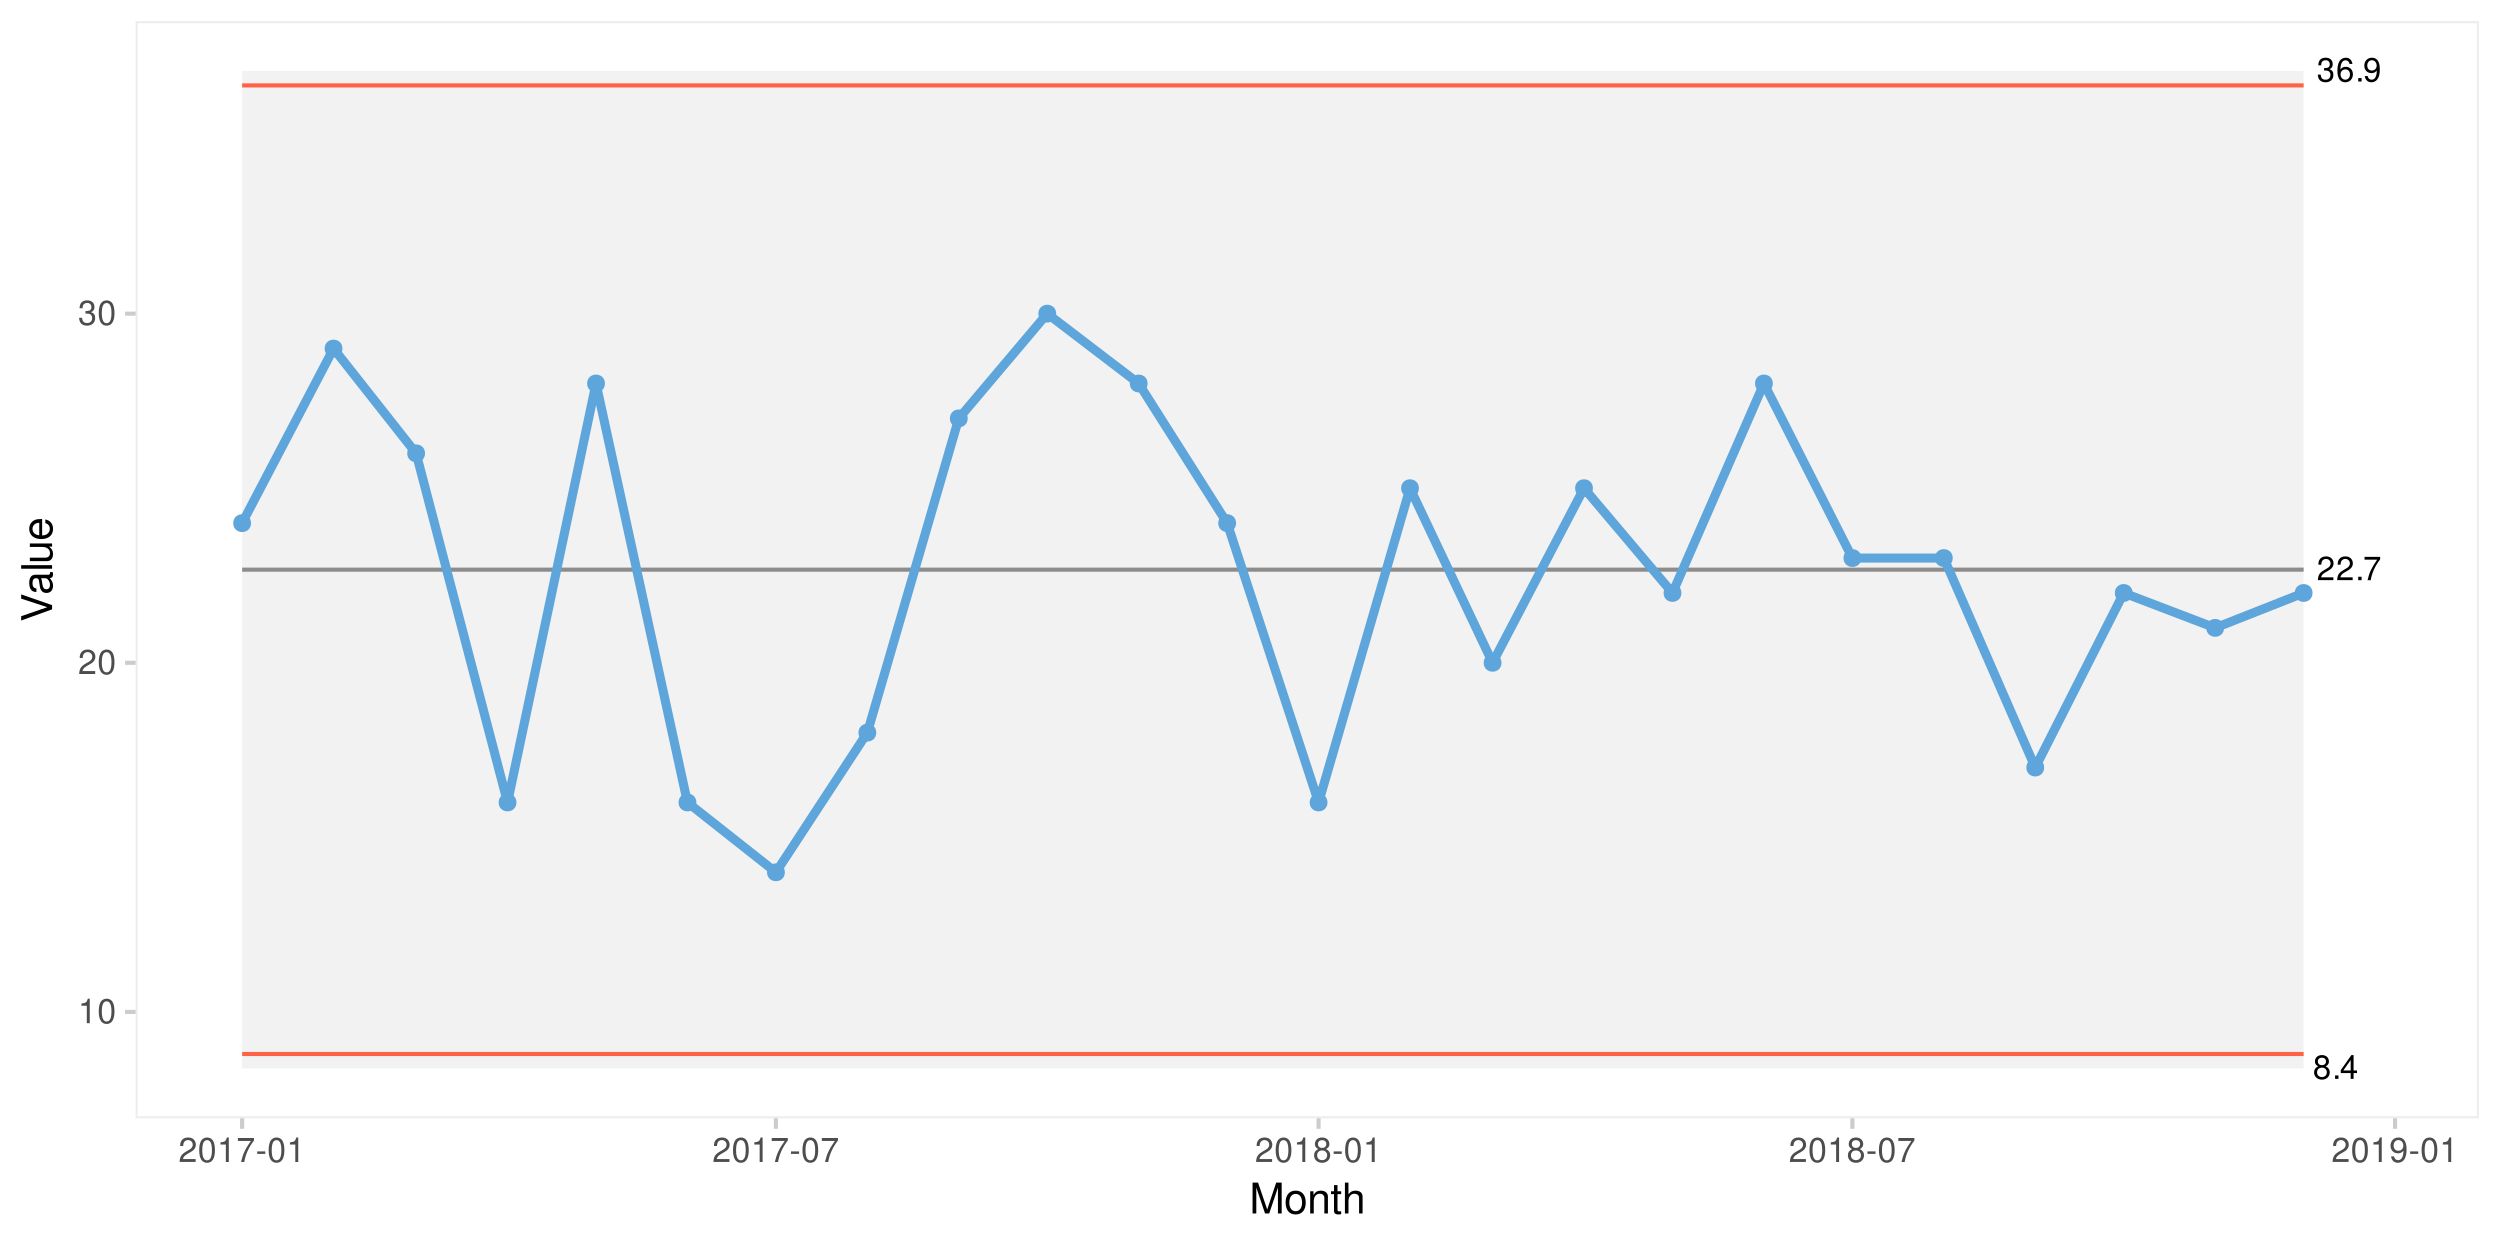
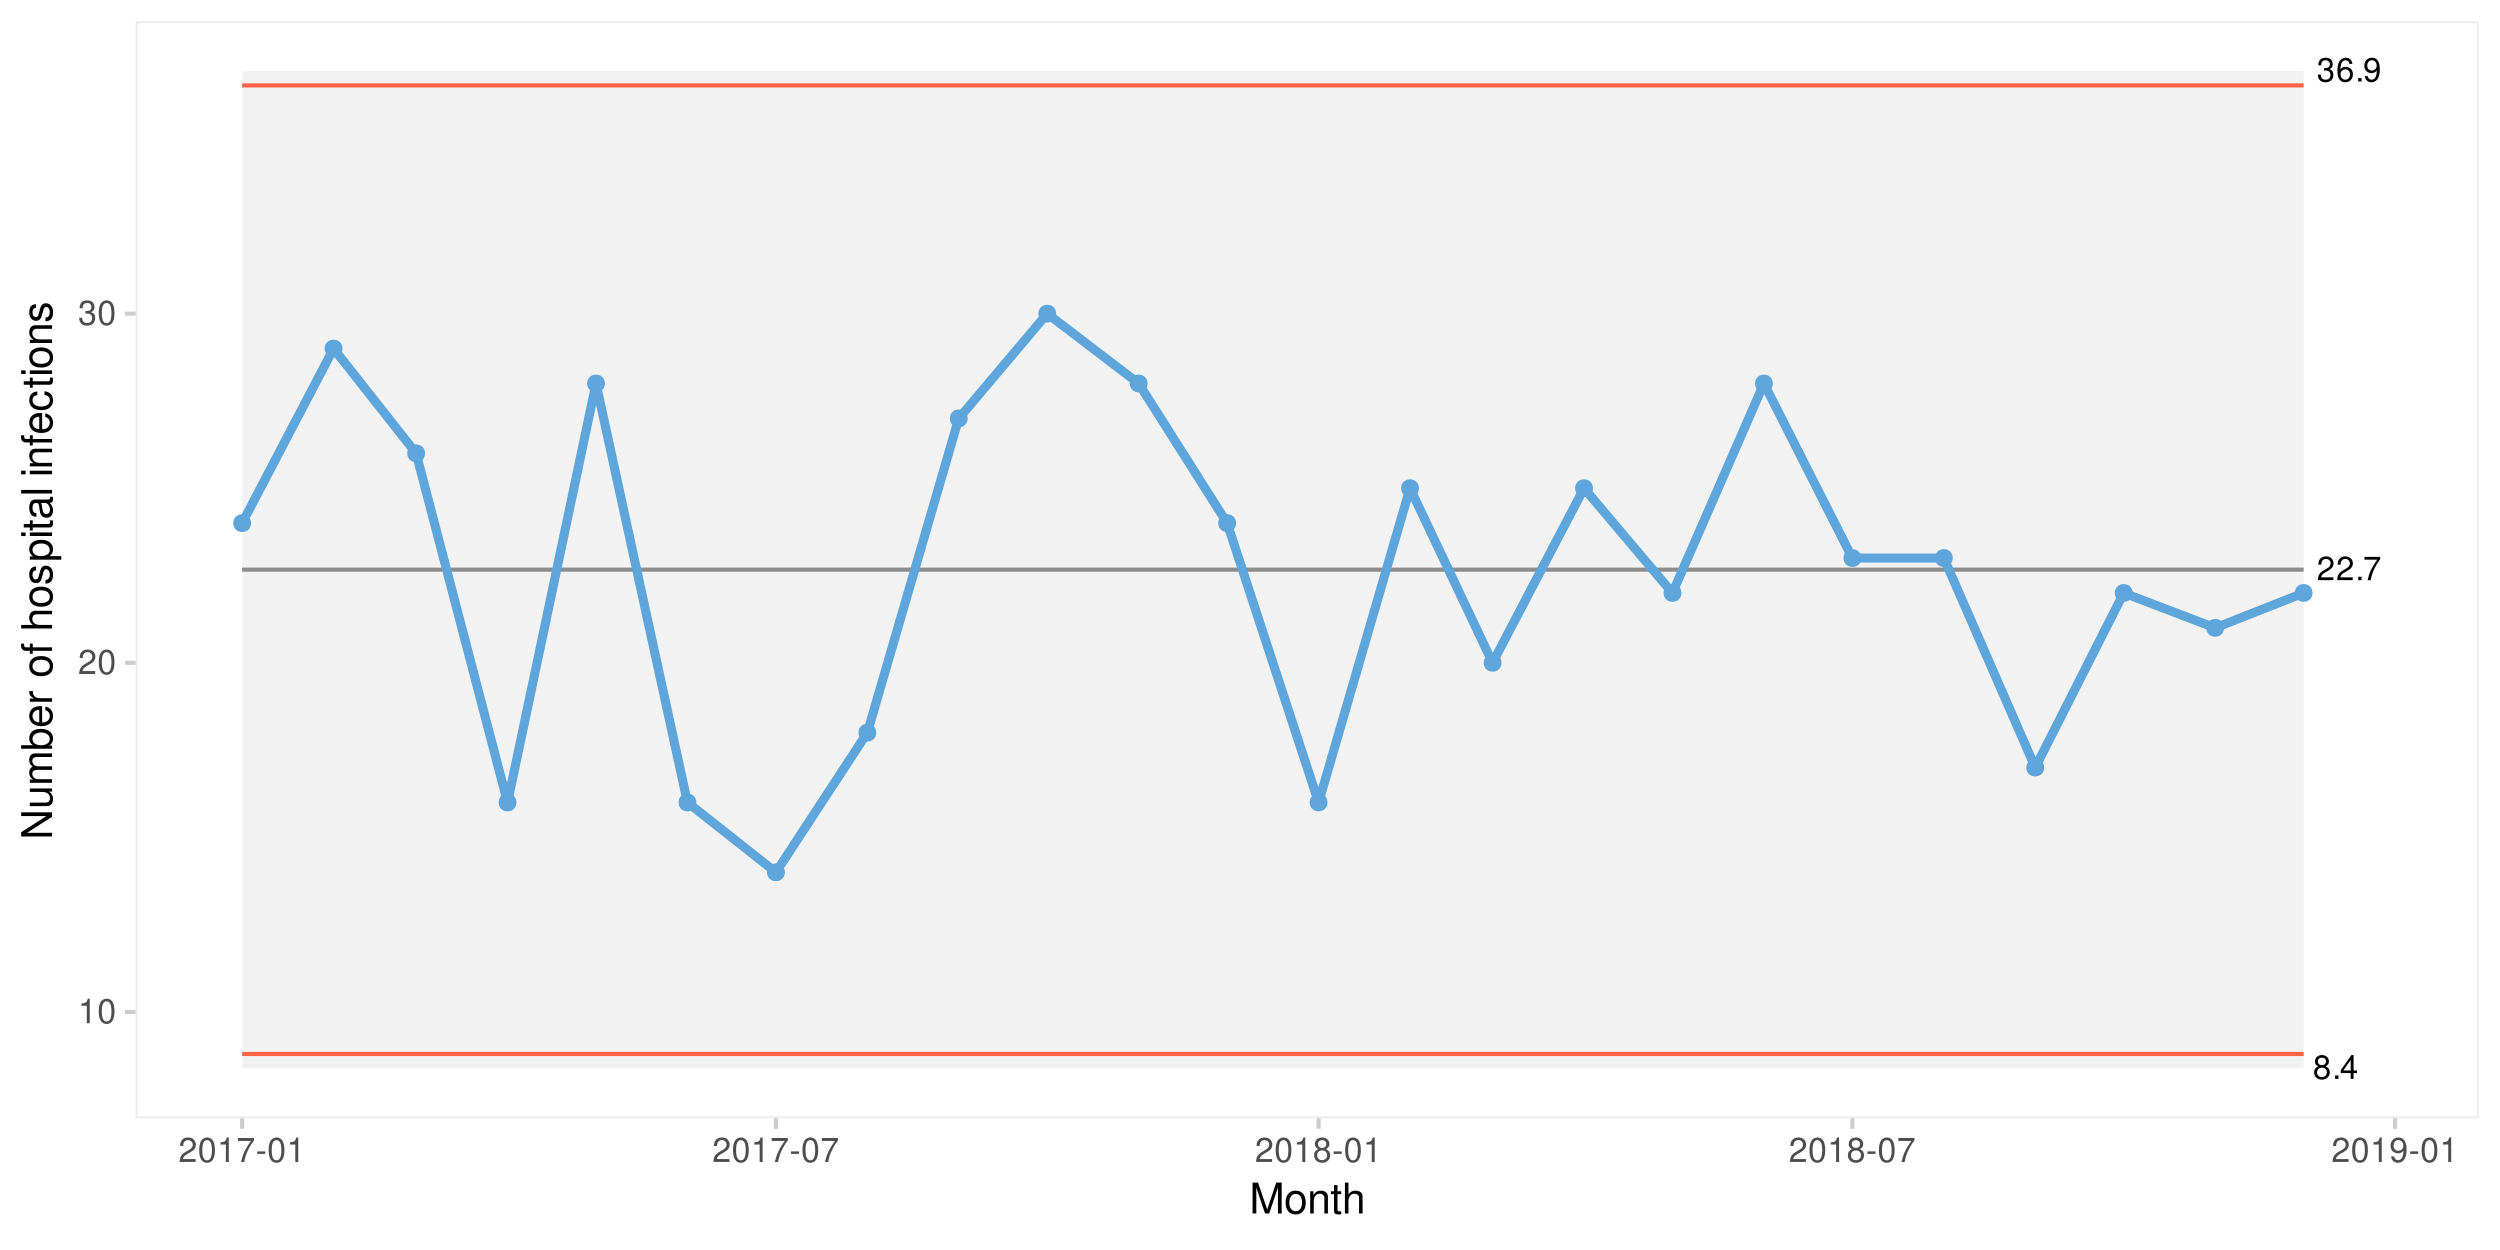
<svg xmlns="http://www.w3.org/2000/svg" xmlns:xlink="http://www.w3.org/1999/xlink" width="648" height="324" viewBox="0 0 648 324">
  <defs>
    <g>
      <g id="glyph-0-0">
        <path d="M 3.328 -3.25 C 3.969 -3.641 4.156 -3.938 4.156 -4.516 C 4.156 -5.5 3.422 -6.172 2.344 -6.172 C 1.281 -6.172 0.531 -5.5 0.531 -4.531 C 0.531 -3.938 0.719 -3.641 1.344 -3.25 C 0.656 -2.906 0.312 -2.391 0.312 -1.719 C 0.312 -0.594 1.141 0.203 2.344 0.203 C 3.547 0.203 4.375 -0.594 4.375 -1.719 C 4.375 -2.391 4.031 -2.906 3.328 -3.25 Z M 2.344 -5.5 C 2.984 -5.5 3.391 -5.125 3.391 -4.5 C 3.391 -3.922 2.984 -3.547 2.344 -3.547 C 1.703 -3.547 1.297 -3.922 1.297 -4.516 C 1.297 -5.125 1.703 -5.5 2.344 -5.5 Z M 2.344 -2.906 C 3.094 -2.906 3.609 -2.422 3.609 -1.703 C 3.609 -0.953 3.109 -0.469 2.328 -0.469 C 1.594 -0.469 1.078 -0.969 1.078 -1.688 C 1.078 -2.422 1.594 -2.906 2.344 -2.906 Z M 2.344 -2.906 " />
      </g>
      <g id="glyph-0-1">
        <path d="M 1.625 -0.891 L 0.75 -0.891 L 0.75 0 L 1.625 0 Z M 1.625 -0.891 " />
      </g>
      <g id="glyph-0-2">
        <path d="M 2.797 -1.5 L 2.797 0 L 3.547 0 L 3.547 -1.5 L 4.438 -1.5 L 4.438 -2.172 L 3.547 -2.172 L 3.547 -6.172 L 2.984 -6.172 L 0.234 -2.281 L 0.234 -1.5 Z M 2.797 -2.172 L 0.891 -2.172 L 2.797 -4.891 Z M 2.797 -2.172 " />
      </g>
      <g id="glyph-0-3">
        <path d="M 1.891 -2.844 L 2.297 -2.844 C 3.109 -2.844 3.547 -2.453 3.547 -1.719 C 3.547 -0.938 3.078 -0.469 2.297 -0.469 C 1.469 -0.469 1.078 -0.891 1.031 -1.797 L 0.266 -1.797 C 0.312 -1.297 0.391 -0.969 0.531 -0.703 C 0.859 -0.109 1.438 0.203 2.266 0.203 C 3.516 0.203 4.312 -0.547 4.312 -1.719 C 4.312 -2.516 4.016 -2.938 3.297 -3.188 C 3.859 -3.422 4.141 -3.844 4.141 -4.469 C 4.141 -5.531 3.453 -6.172 2.297 -6.172 C 1.078 -6.172 0.422 -5.484 0.406 -4.188 L 1.156 -4.188 C 1.156 -4.562 1.188 -4.766 1.281 -4.953 C 1.453 -5.312 1.828 -5.516 2.297 -5.516 C 2.969 -5.516 3.375 -5.109 3.375 -4.438 C 3.375 -4.016 3.219 -3.75 2.891 -3.594 C 2.672 -3.516 2.406 -3.484 1.891 -3.469 Z M 1.891 -2.844 " />
      </g>
      <g id="glyph-0-4">
        <path d="M 4.25 -4.562 C 4.109 -5.578 3.453 -6.172 2.531 -6.172 C 1.875 -6.172 1.266 -5.844 0.906 -5.297 C 0.531 -4.688 0.359 -3.938 0.359 -2.812 C 0.359 -1.781 0.516 -1.125 0.875 -0.578 C 1.203 -0.062 1.734 0.203 2.391 0.203 C 3.547 0.203 4.375 -0.672 4.375 -1.875 C 4.375 -3 3.609 -3.812 2.531 -3.812 C 1.922 -3.812 1.453 -3.578 1.141 -3.125 C 1.141 -4.656 1.625 -5.5 2.484 -5.5 C 3.016 -5.5 3.375 -5.156 3.5 -4.562 Z M 2.438 -3.141 C 3.156 -3.141 3.609 -2.625 3.609 -1.812 C 3.609 -1.031 3.094 -0.469 2.406 -0.469 C 1.703 -0.469 1.172 -1.062 1.172 -1.844 C 1.172 -2.609 1.688 -3.141 2.438 -3.141 Z M 2.438 -3.141 " />
      </g>
      <g id="glyph-0-5">
        <path d="M 0.453 -1.406 C 0.594 -0.406 1.25 0.203 2.172 0.203 C 2.844 0.203 3.438 -0.125 3.797 -0.688 C 4.172 -1.281 4.344 -2.031 4.344 -3.156 C 4.344 -4.203 4.188 -4.859 3.828 -5.406 C 3.5 -5.906 2.969 -6.172 2.297 -6.172 C 1.156 -6.172 0.328 -5.312 0.328 -4.109 C 0.328 -2.984 1.094 -2.172 2.188 -2.172 C 2.75 -2.172 3.188 -2.375 3.562 -2.844 C 3.562 -1.312 3.078 -0.469 2.219 -0.469 C 1.688 -0.469 1.328 -0.812 1.203 -1.406 Z M 2.297 -5.516 C 3 -5.516 3.531 -4.922 3.531 -4.125 C 3.531 -3.375 3.016 -2.844 2.266 -2.844 C 1.547 -2.844 1.094 -3.359 1.094 -4.172 C 1.094 -4.953 1.594 -5.516 2.297 -5.516 Z M 2.297 -5.516 " />
      </g>
      <g id="glyph-0-6">
        <path d="M 4.312 -0.75 L 1.141 -0.75 C 1.219 -1.25 1.484 -1.578 2.234 -2.031 L 3.078 -2.516 C 3.922 -2.984 4.359 -3.609 4.359 -4.375 C 4.359 -4.875 4.156 -5.359 3.797 -5.688 C 3.438 -6.016 3 -6.172 2.422 -6.172 C 1.656 -6.172 1.078 -5.891 0.75 -5.359 C 0.531 -5.047 0.438 -4.656 0.422 -4.031 L 1.172 -4.031 C 1.203 -4.453 1.25 -4.703 1.359 -4.906 C 1.547 -5.281 1.938 -5.516 2.391 -5.516 C 3.078 -5.516 3.594 -5.016 3.594 -4.344 C 3.594 -3.859 3.312 -3.422 2.766 -3.125 L 1.984 -2.656 C 0.719 -1.938 0.359 -1.359 0.297 -0.016 L 4.312 -0.016 Z M 4.312 -0.75 " />
      </g>
      <g id="glyph-0-7">
        <path d="M 4.438 -6.047 L 0.391 -6.047 L 0.391 -5.312 L 3.656 -5.312 C 2.219 -3.25 1.625 -1.984 1.172 0 L 1.984 0 C 2.312 -1.938 3.078 -3.594 4.438 -5.422 Z M 4.438 -6.047 " />
      </g>
      <g id="glyph-1-0">
        <path d="M 2.281 -4.531 L 2.281 0 L 3.047 0 L 3.047 -6.359 L 2.547 -6.359 C 2.266 -5.391 2.094 -5.25 0.891 -5.094 L 0.891 -4.531 Z M 2.281 -4.531 " />
      </g>
      <g id="glyph-1-1">
        <path d="M 2.422 -6.359 C 1.844 -6.359 1.312 -6.094 0.984 -5.672 C 0.578 -5.109 0.375 -4.25 0.375 -3.078 C 0.375 -0.938 1.078 0.203 2.422 0.203 C 3.734 0.203 4.453 -0.938 4.453 -3.031 C 4.453 -4.25 4.266 -5.078 3.859 -5.672 C 3.531 -6.109 3.016 -6.359 2.422 -6.359 Z M 2.422 -5.672 C 3.25 -5.672 3.672 -4.828 3.672 -3.094 C 3.672 -1.281 3.266 -0.438 2.406 -0.438 C 1.578 -0.438 1.172 -1.312 1.172 -3.062 C 1.172 -4.828 1.578 -5.672 2.422 -5.672 Z M 2.422 -5.672 " />
      </g>
      <g id="glyph-1-2">
        <path d="M 4.453 -0.766 L 1.172 -0.766 C 1.25 -1.297 1.531 -1.625 2.297 -2.094 L 3.172 -2.594 C 4.047 -3.062 4.5 -3.719 4.5 -4.5 C 4.5 -5.031 4.281 -5.531 3.922 -5.875 C 3.547 -6.203 3.094 -6.359 2.5 -6.359 C 1.703 -6.359 1.125 -6.078 0.781 -5.531 C 0.547 -5.203 0.453 -4.797 0.438 -4.156 L 1.219 -4.156 C 1.234 -4.594 1.297 -4.844 1.406 -5.062 C 1.594 -5.438 2 -5.688 2.469 -5.688 C 3.172 -5.688 3.703 -5.172 3.703 -4.484 C 3.703 -3.969 3.406 -3.531 2.859 -3.219 L 2.047 -2.75 C 0.75 -2 0.375 -1.406 0.297 -0.016 L 4.453 -0.016 Z M 4.453 -0.766 " />
      </g>
      <g id="glyph-1-3">
        <path d="M 1.938 -2.922 L 2.359 -2.922 C 3.203 -2.922 3.656 -2.531 3.656 -1.766 C 3.656 -0.969 3.172 -0.484 2.375 -0.484 C 1.516 -0.484 1.109 -0.922 1.062 -1.844 L 0.281 -1.844 C 0.312 -1.344 0.406 -1 0.547 -0.719 C 0.875 -0.109 1.484 0.203 2.344 0.203 C 3.625 0.203 4.453 -0.578 4.453 -1.781 C 4.453 -2.594 4.141 -3.031 3.391 -3.297 C 3.969 -3.531 4.266 -3.969 4.266 -4.609 C 4.266 -5.703 3.547 -6.359 2.359 -6.359 C 1.109 -6.359 0.438 -5.656 0.406 -4.312 L 1.188 -4.312 C 1.203 -4.703 1.234 -4.922 1.328 -5.109 C 1.5 -5.469 1.891 -5.688 2.375 -5.688 C 3.062 -5.688 3.469 -5.266 3.469 -4.578 C 3.469 -4.141 3.312 -3.859 2.969 -3.719 C 2.766 -3.625 2.484 -3.594 1.938 -3.578 Z M 1.938 -2.922 " />
      </g>
      <g id="glyph-1-4">
        <path d="M 4.578 -6.234 L 0.406 -6.234 L 0.406 -5.469 L 3.781 -5.469 C 2.281 -3.359 1.688 -2.047 1.219 0 L 2.047 0 C 2.391 -2 3.172 -3.719 4.578 -5.594 Z M 4.578 -6.234 " />
      </g>
      <g id="glyph-1-5">
        <path d="M 2.5 -2.75 L 0.406 -2.75 L 0.406 -2.109 L 2.5 -2.109 Z M 2.5 -2.75 " />
      </g>
      <g id="glyph-1-6">
        <path d="M 3.438 -3.359 C 4.094 -3.75 4.297 -4.062 4.297 -4.656 C 4.297 -5.672 3.531 -6.359 2.422 -6.359 C 1.312 -6.359 0.547 -5.672 0.547 -4.672 C 0.547 -4.062 0.75 -3.75 1.391 -3.359 C 0.672 -2.984 0.328 -2.469 0.328 -1.766 C 0.328 -0.609 1.172 0.203 2.422 0.203 C 3.656 0.203 4.516 -0.609 4.516 -1.766 C 4.516 -2.469 4.156 -2.984 3.438 -3.359 Z M 2.422 -5.672 C 3.078 -5.672 3.5 -5.281 3.5 -4.641 C 3.5 -4.047 3.062 -3.656 2.422 -3.656 C 1.766 -3.656 1.344 -4.047 1.344 -4.656 C 1.344 -5.281 1.766 -5.672 2.422 -5.672 Z M 2.422 -3 C 3.188 -3 3.719 -2.484 3.719 -1.75 C 3.719 -0.984 3.203 -0.484 2.406 -0.484 C 1.641 -0.484 1.125 -1 1.125 -1.734 C 1.125 -2.5 1.641 -3 2.422 -3 Z M 2.422 -3 " />
      </g>
      <g id="glyph-1-7">
        <path d="M 0.469 -1.453 C 0.609 -0.406 1.281 0.203 2.234 0.203 C 2.922 0.203 3.547 -0.125 3.922 -0.703 C 4.297 -1.328 4.484 -2.109 4.484 -3.25 C 4.484 -4.328 4.312 -5 3.953 -5.562 C 3.609 -6.094 3.062 -6.359 2.375 -6.359 C 1.188 -6.359 0.328 -5.469 0.328 -4.234 C 0.328 -3.062 1.125 -2.25 2.25 -2.25 C 2.844 -2.25 3.281 -2.453 3.672 -2.938 C 3.672 -1.359 3.172 -0.484 2.281 -0.484 C 1.734 -0.484 1.359 -0.828 1.234 -1.453 Z M 2.359 -5.688 C 3.094 -5.688 3.641 -5.078 3.641 -4.25 C 3.641 -3.469 3.109 -2.922 2.344 -2.922 C 1.594 -2.922 1.125 -3.453 1.125 -4.297 C 1.125 -5.109 1.641 -5.688 2.359 -5.688 Z M 2.359 -5.688 " />
      </g>
      <g id="glyph-2-0">
        <path d="M 5.141 0 L 7.406 -6.719 L 7.406 0 L 8.375 0 L 8.375 -8.016 L 6.953 -8.016 L 4.625 -1.031 L 2.25 -8.016 L 0.828 -8.016 L 0.828 0 L 1.797 0 L 1.797 -6.719 L 4.062 0 Z M 5.141 0 " />
      </g>
      <g id="glyph-2-1">
        <path d="M 2.984 -5.922 C 1.359 -5.922 0.391 -4.781 0.391 -2.844 C 0.391 -0.891 1.359 0.25 3 0.25 C 4.625 0.25 5.609 -0.906 5.609 -2.797 C 5.609 -4.797 4.656 -5.922 2.984 -5.922 Z M 3 -5.078 C 4.031 -5.078 4.656 -4.234 4.656 -2.812 C 4.656 -1.438 4.016 -0.594 3 -0.594 C 1.984 -0.594 1.359 -1.438 1.359 -2.844 C 1.359 -4.234 1.984 -5.078 3 -5.078 Z M 3 -5.078 " />
      </g>
      <g id="glyph-2-2">
        <path d="M 0.766 -5.766 L 0.766 0 L 1.688 0 L 1.688 -3.172 C 1.688 -4.359 2.312 -5.125 3.25 -5.125 C 3.984 -5.125 4.438 -4.688 4.438 -4 L 4.438 0 L 5.359 0 L 5.359 -4.359 C 5.359 -5.312 4.641 -5.922 3.531 -5.922 C 2.672 -5.922 2.125 -5.594 1.609 -4.797 L 1.609 -5.766 Z M 0.766 -5.766 " />
      </g>
      <g id="glyph-2-3">
        <path d="M 2.797 -5.766 L 1.844 -5.766 L 1.844 -7.344 L 0.938 -7.344 L 0.938 -5.766 L 0.156 -5.766 L 0.156 -5.016 L 0.938 -5.016 L 0.938 -0.656 C 0.938 -0.062 1.328 0.25 2.047 0.25 C 2.281 0.25 2.484 0.234 2.797 0.172 L 2.797 -0.594 C 2.656 -0.562 2.547 -0.547 2.359 -0.547 C 1.953 -0.547 1.844 -0.656 1.844 -1.062 L 1.844 -5.016 L 2.797 -5.016 Z M 2.797 -5.766 " />
      </g>
      <g id="glyph-2-4">
        <path d="M 0.766 -8.016 L 0.766 0 L 1.688 0 L 1.688 -3.172 C 1.688 -4.359 2.297 -5.125 3.25 -5.125 C 3.547 -5.125 3.844 -5.031 4.062 -4.875 C 4.328 -4.672 4.438 -4.406 4.438 -4 L 4.438 0 L 5.344 0 L 5.344 -4.359 C 5.344 -5.328 4.656 -5.922 3.531 -5.922 C 2.719 -5.922 2.219 -5.672 1.688 -4.969 L 1.688 -8.016 Z M 0.766 -8.016 " />
      </g>
      <g id="glyph-3-0">
-         <path d="M 0 -4.312 L -8.016 -7.094 L -8.016 -6 L -1.234 -3.781 L -8.016 -1.438 L -8.016 -0.328 L 0 -3.219 Z M 0 -4.312 " />
+         <path d="M -8.016 -7.109 L -8.016 -6.141 L -1.469 -6.141 L -8.016 -1.953 L -8.016 -0.844 L 0 -0.844 L 0 -1.797 L -6.5 -1.797 L 0 -5.953 L 0 -7.109 Z M -8.016 -7.109 " />
      </g>
      <g id="glyph-3-1">
-         <path d="M -0.531 -5.891 C -0.516 -5.781 -0.516 -5.734 -0.516 -5.688 C -0.516 -5.375 -0.688 -5.188 -0.969 -5.188 L -4.359 -5.188 C -5.375 -5.188 -5.922 -4.438 -5.922 -3.031 C -5.922 -2.172 -5.688 -1.5 -5.266 -1.109 C -4.969 -0.844 -4.625 -0.734 -4.062 -0.719 L -4.062 -1.641 C -4.766 -1.719 -5.078 -2.141 -5.078 -2.984 C -5.078 -3.828 -4.781 -4.281 -4.219 -4.281 L -3.984 -4.281 C -3.594 -4.266 -3.438 -4.062 -3.344 -3.328 C -3.172 -2.031 -3.141 -1.828 -2.984 -1.469 C -2.703 -0.797 -2.203 -0.469 -1.453 -0.469 C -0.406 -0.469 0.25 -1.188 0.25 -2.359 C 0.25 -3.078 0 -3.656 -0.594 -4.312 C 0 -4.375 0.25 -4.656 0.25 -5.266 C 0.25 -5.453 0.234 -5.578 0.156 -5.891 Z M -1.812 -4.281 C -1.5 -4.281 -1.312 -4.188 -1.062 -3.922 C -0.719 -3.547 -0.547 -3.094 -0.547 -2.547 C -0.547 -1.844 -0.891 -1.422 -1.469 -1.422 C -2.078 -1.422 -2.391 -1.812 -2.531 -2.812 C -2.656 -3.781 -2.703 -3.969 -2.844 -4.281 Z M -1.812 -4.281 " />
+         <path d="M 0 -5.297 L -5.766 -5.297 L -5.766 -4.391 L -2.5 -4.391 C -1.312 -4.391 -0.547 -3.766 -0.547 -2.812 C -0.547 -2.094 -0.984 -1.625 -1.688 -1.625 L -5.766 -1.625 L -5.766 -0.719 L -1.312 -0.719 C -0.359 -0.719 0.25 -1.438 0.25 -2.547 C 0.25 -3.406 -0.047 -3.938 -0.797 -4.484 L 0 -4.484 Z M 0 -5.297 " />
      </g>
      <g id="glyph-3-2">
-         <path d="M -8.016 -1.672 L -8.016 -0.75 L 0 -0.75 L 0 -1.672 Z M -8.016 -1.672 " />
+         <path d="M -5.766 -0.766 L 0 -0.766 L 0 -1.688 L -3.625 -1.688 C -4.453 -1.688 -5.125 -2.297 -5.125 -3.047 C -5.125 -3.734 -4.703 -4.109 -3.969 -4.109 L 0 -4.109 L 0 -5.031 L -3.625 -5.031 C -4.453 -5.031 -5.125 -5.641 -5.125 -6.391 C -5.125 -7.062 -4.703 -7.453 -3.969 -7.453 L 0 -7.453 L 0 -8.375 L -4.328 -8.375 C -5.359 -8.375 -5.922 -7.781 -5.922 -6.703 C -5.922 -5.938 -5.703 -5.484 -5.047 -4.938 C -5.672 -4.594 -5.922 -4.141 -5.922 -3.391 C -5.922 -2.625 -5.641 -2.094 -4.953 -1.609 L -5.766 -1.609 Z M -5.766 -0.766 " />
      </g>
      <g id="glyph-3-3">
-         <path d="M 0 -5.297 L -5.766 -5.297 L -5.766 -4.391 L -2.5 -4.391 C -1.312 -4.391 -0.547 -3.766 -0.547 -2.812 C -0.547 -2.094 -0.984 -1.625 -1.688 -1.625 L -5.766 -1.625 L -5.766 -0.719 L -1.312 -0.719 C -0.359 -0.719 0.25 -1.438 0.25 -2.547 C 0.25 -3.406 -0.047 -3.938 -0.797 -4.484 L 0 -4.484 Z M 0 -5.297 " />
+         <path d="M -8.016 -0.594 L 0 -0.594 L 0 -1.422 L -0.734 -1.422 C -0.062 -1.859 0.25 -2.438 0.25 -3.25 C 0.25 -4.766 -0.984 -5.75 -2.906 -5.75 C -4.781 -5.75 -5.922 -4.812 -5.922 -3.281 C -5.922 -2.5 -5.625 -1.938 -4.984 -1.5 L -8.016 -1.5 Z M -5.078 -3.109 C -5.078 -4.141 -4.188 -4.797 -2.812 -4.797 C -1.5 -4.797 -0.609 -4.109 -0.609 -3.109 C -0.609 -2.141 -1.484 -1.5 -2.844 -1.5 C -4.188 -1.5 -5.078 -2.141 -5.078 -3.109 Z M -5.078 -3.109 " />
      </g>
      <g id="glyph-3-4">
        <path d="M -2.578 -5.641 C -3.453 -5.641 -3.984 -5.578 -4.406 -5.406 C -5.359 -5.031 -5.922 -4.156 -5.922 -3.078 C -5.922 -1.469 -4.703 -0.438 -2.812 -0.438 C -0.906 -0.438 0.25 -1.438 0.25 -3.062 C 0.25 -4.375 -0.5 -5.297 -1.75 -5.516 L -1.75 -4.594 C -0.984 -4.344 -0.594 -3.828 -0.594 -3.094 C -0.594 -2.516 -0.859 -2.016 -1.344 -1.703 C -1.672 -1.484 -2 -1.406 -2.578 -1.391 Z M -3.328 -1.422 C -4.391 -1.5 -5.078 -2.141 -5.078 -3.062 C -5.078 -4 -4.359 -4.656 -3.328 -4.656 Z M -3.328 -1.422 " />
+       </g>
+       <g id="glyph-3-5">
+         <path d="M -5.766 -0.766 L 0 -0.766 L 0 -1.688 L -2.984 -1.688 C -4.375 -1.688 -5 -2.266 -4.969 -3.531 L -5.891 -3.531 C -5.922 -3.375 -5.922 -3.281 -5.922 -3.172 C -5.922 -2.578 -5.578 -2.141 -4.719 -1.609 L -5.766 -1.609 Z M -5.766 -0.766 " />
+       </g>
+       <g id="glyph-3-6">
+ </g>
+       <g id="glyph-3-7">
+         <path d="M -5.922 -2.984 C -5.922 -1.359 -4.781 -0.391 -2.844 -0.391 C -0.891 -0.391 0.25 -1.359 0.25 -3 C 0.25 -4.625 -0.906 -5.609 -2.797 -5.609 C -4.797 -5.609 -5.922 -4.656 -5.922 -2.984 Z M -5.078 -3 C -5.078 -4.031 -4.234 -4.656 -2.812 -4.656 C -1.438 -4.656 -0.594 -4.016 -0.594 -3 C -0.594 -1.984 -1.438 -1.359 -2.844 -1.359 C -4.234 -1.359 -5.078 -1.984 -5.078 -3 Z M -5.078 -3 " />
+       </g>
+       <g id="glyph-3-8">
+         <path d="M -5.766 -2.844 L -5.766 -1.875 L -6.672 -1.875 C -7.047 -1.875 -7.25 -2.094 -7.25 -2.516 C -7.25 -2.594 -7.25 -2.625 -7.234 -2.844 L -8 -2.844 C -8.047 -2.625 -8.047 -2.516 -8.047 -2.328 C -8.047 -1.469 -7.562 -0.969 -6.75 -0.969 L -5.766 -0.969 L -5.766 -0.203 L -5.016 -0.203 L -5.016 -0.969 L 0 -0.969 L 0 -1.875 L -5.016 -1.875 L -5.016 -2.844 Z M -5.766 -2.844 " />
+       </g>
+       <g id="glyph-3-9">
+         <path d="M -8.016 -0.766 L 0 -0.766 L 0 -1.688 L -3.172 -1.688 C -4.359 -1.688 -5.125 -2.297 -5.125 -3.25 C -5.125 -3.547 -5.031 -3.844 -4.875 -4.062 C -4.672 -4.328 -4.406 -4.438 -4 -4.438 L 0 -4.438 L 0 -5.344 L -4.359 -5.344 C -5.328 -5.344 -5.922 -4.656 -5.922 -3.531 C -5.922 -2.719 -5.672 -2.219 -4.969 -1.688 L -8.016 -1.688 Z M -8.016 -0.766 " />
+       </g>
+       <g id="glyph-3-10">
+         <path d="M -4.156 -4.812 C -5.297 -4.812 -5.922 -4.062 -5.922 -2.734 C -5.922 -1.391 -5.234 -0.516 -4.172 -0.516 C -3.266 -0.516 -2.844 -0.984 -2.516 -2.344 L -2.297 -3.203 C -2.141 -3.844 -1.906 -4.094 -1.5 -4.094 C -0.953 -4.094 -0.594 -3.547 -0.594 -2.75 C -0.594 -2.25 -0.734 -1.844 -0.984 -1.609 C -1.141 -1.469 -1.312 -1.391 -1.719 -1.344 L -1.719 -0.375 C -0.391 -0.422 0.25 -1.172 0.25 -2.672 C 0.25 -4.125 -0.469 -5.047 -1.578 -5.047 C -2.438 -5.047 -2.906 -4.562 -3.172 -3.422 L -3.391 -2.547 C -3.562 -1.797 -3.812 -1.469 -4.219 -1.469 C -4.75 -1.469 -5.078 -1.953 -5.078 -2.688 C -5.078 -3.438 -4.766 -3.828 -4.156 -3.844 Z M -4.156 -4.812 " />
+       </g>
+       <g id="glyph-3-11">
+         <path d="M 2.391 -0.594 L 2.391 -1.516 L -0.609 -1.516 C -0.016 -2 0.25 -2.547 0.25 -3.281 C 0.25 -4.781 -0.953 -5.75 -2.781 -5.75 C -4.719 -5.75 -5.922 -4.812 -5.922 -3.281 C -5.922 -2.5 -5.578 -1.875 -4.891 -1.438 L -5.766 -1.438 L -5.766 -0.594 Z M -5.078 -3.125 C -5.078 -4.141 -4.188 -4.797 -2.812 -4.797 C -1.5 -4.797 -0.609 -4.125 -0.609 -3.125 C -0.609 -2.141 -1.484 -1.516 -2.844 -1.516 C -4.188 -1.516 -5.078 -2.141 -5.078 -3.125 Z M -5.078 -3.125 " />
+       </g>
+       <g id="glyph-3-12">
+         <path d="M -5.766 -1.656 L -5.766 -0.734 L 0 -0.734 L 0 -1.656 Z M -8.016 -1.656 L -8.016 -0.719 L -6.859 -0.719 L -6.859 -1.656 Z M -8.016 -1.656 " />
+       </g>
+       <g id="glyph-3-13">
+         <path d="M -5.766 -2.797 L -5.766 -1.844 L -7.344 -1.844 L -7.344 -0.938 L -5.766 -0.938 L -5.766 -0.156 L -5.016 -0.156 L -5.016 -0.938 L -0.656 -0.938 C -0.062 -0.938 0.25 -1.328 0.25 -2.047 C 0.25 -2.281 0.234 -2.484 0.172 -2.797 L -0.594 -2.797 C -0.562 -2.656 -0.547 -2.547 -0.547 -2.359 C -0.547 -1.953 -0.656 -1.844 -1.062 -1.844 L -5.016 -1.844 L -5.016 -2.797 Z M -5.766 -2.797 " />
+       </g>
+       <g id="glyph-3-14">
+         <path d="M -0.531 -5.891 C -0.516 -5.781 -0.516 -5.734 -0.516 -5.688 C -0.516 -5.375 -0.688 -5.188 -0.969 -5.188 L -4.359 -5.188 C -5.375 -5.188 -5.922 -4.438 -5.922 -3.031 C -5.922 -2.172 -5.688 -1.5 -5.266 -1.109 C -4.969 -0.844 -4.625 -0.734 -4.062 -0.719 L -4.062 -1.641 C -4.766 -1.719 -5.078 -2.141 -5.078 -2.984 C -5.078 -3.828 -4.781 -4.281 -4.219 -4.281 L -3.984 -4.281 C -3.594 -4.266 -3.438 -4.062 -3.344 -3.328 C -3.172 -2.031 -3.141 -1.828 -2.984 -1.469 C -2.703 -0.797 -2.203 -0.469 -1.453 -0.469 C -0.406 -0.469 0.25 -1.188 0.25 -2.359 C 0.25 -3.078 0 -3.656 -0.594 -4.312 C 0 -4.375 0.25 -4.656 0.25 -5.266 C 0.25 -5.453 0.234 -5.578 0.156 -5.891 Z M -1.812 -4.281 C -1.5 -4.281 -1.312 -4.188 -1.062 -3.922 C -0.719 -3.547 -0.547 -3.094 -0.547 -2.547 C -0.547 -1.844 -0.891 -1.422 -1.469 -1.422 C -2.078 -1.422 -2.391 -1.812 -2.531 -2.812 C -2.656 -3.781 -2.703 -3.969 -2.844 -4.281 Z M -1.812 -4.281 " />
+       </g>
+       <g id="glyph-3-15">
+         <path d="M -8.016 -1.672 L -8.016 -0.75 L 0 -0.75 L 0 -1.672 Z M -8.016 -1.672 " />
+       </g>
+       <g id="glyph-3-16">
+         <path d="M -5.766 -0.766 L 0 -0.766 L 0 -1.688 L -3.172 -1.688 C -4.359 -1.688 -5.125 -2.312 -5.125 -3.25 C -5.125 -3.984 -4.688 -4.438 -4 -4.438 L 0 -4.438 L 0 -5.359 L -4.359 -5.359 C -5.312 -5.359 -5.922 -4.641 -5.922 -3.531 C -5.922 -2.672 -5.594 -2.125 -4.797 -1.609 L -5.766 -1.609 Z M -5.766 -0.766 " />
+       </g>
+       <g id="glyph-3-17">
+         <path d="M -3.828 -5.188 C -4.391 -5.141 -4.75 -5.016 -5.078 -4.797 C -5.609 -4.406 -5.922 -3.703 -5.922 -2.906 C -5.922 -1.344 -4.703 -0.344 -2.781 -0.344 C -0.922 -0.344 0.25 -1.328 0.25 -2.891 C 0.25 -4.266 -0.578 -5.141 -1.984 -5.25 L -1.984 -4.328 C -1.062 -4.172 -0.594 -3.703 -0.594 -2.922 C -0.594 -1.906 -1.422 -1.297 -2.781 -1.297 C -4.219 -1.297 -5.078 -1.891 -5.078 -2.891 C -5.078 -3.656 -4.625 -4.141 -3.828 -4.25 Z M -3.828 -5.188 " />
      </g>
    </g>
    <clipPath id="clip-0">
      <path clip-rule="nonzero" d="M 35.152 5.48 L 642.523 5.48 L 642.523 289.852 L 35.152 289.852 Z M 35.152 5.48 " />
    </clipPath>
    <clipPath id="clip-1">
      <path clip-rule="nonzero" d="M 35.152 5.48 L 642.523 5.48 L 642.523 289.852 L 35.152 289.852 Z M 35.152 5.48 " />
    </clipPath>
  </defs>
  <rect x="-64.8" y="-32.4" width="777.6" height="388.8" fill="rgb(100%, 100%, 100%)" fill-opacity="1" />
  <rect x="-64.8" y="-32.4" width="777.6" height="388.8" fill="rgb(100%, 100%, 100%)" fill-opacity="1" />
  <path fill="none" stroke-width="1.067" stroke-linecap="round" stroke-linejoin="round" stroke="rgb(100%, 100%, 100%)" stroke-opacity="1" stroke-miterlimit="10" d="M 0 324 L 648 324 L 648 0 L 0 0 Z M 0 324 " />
  <g clip-path="url(#clip-0)">
    <path fill-rule="nonzero" fill="rgb(100%, 100%, 100%)" fill-opacity="1" d="M 35.152 289.848 L 642.523 289.848 L 642.523 5.477 L 35.152 5.477 Z M 35.152 289.848 " />
  </g>
  <path fill-rule="nonzero" fill="rgb(87.059%, 87.059%, 87.059%)" fill-opacity="0.4" d="M 62.758 18.406 L 597.102 18.406 L 597.102 276.922 L 62.758 276.922 Z M 62.758 18.406 " />
  <path fill="none" stroke-width="1.067" stroke-linecap="butt" stroke-linejoin="round" stroke="rgb(54.902%, 54.902%, 54.902%)" stroke-opacity="1" stroke-miterlimit="10" d="M 62.758 147.664 L 597.102 147.664 " />
  <path fill="none" stroke-width="2.347" stroke-linecap="butt" stroke-linejoin="round" stroke="rgb(36.471%, 64.706%, 85.49%)" stroke-opacity="1" stroke-miterlimit="10" d="M 62.758 135.598 L 86.457 90.348 L 107.859 117.496 L 131.559 207.996 L 154.492 99.398 L 178.188 207.996 L 201.121 226.098 L 224.82 189.898 L 248.516 108.449 L 271.449 81.297 L 295.148 99.398 L 318.082 135.598 L 341.777 207.996 L 365.477 126.547 L 386.879 171.797 L 410.578 126.547 L 433.512 153.699 L 457.211 99.398 L 480.141 144.648 L 503.84 144.648 L 527.539 198.949 L 550.469 153.699 L 574.168 162.746 L 597.102 153.699 " />
  <path fill-rule="nonzero" fill="rgb(36.471%, 64.706%, 85.49%)" fill-opacity="1" stroke-width="0.709" stroke-linecap="round" stroke-linejoin="round" stroke="rgb(36.471%, 64.706%, 85.49%)" stroke-opacity="1" stroke-miterlimit="10" d="M 64.715 135.598 C 64.715 138.203 60.805 138.203 60.805 135.598 C 60.805 132.992 64.715 132.992 64.715 135.598 " />
  <path fill-rule="nonzero" fill="rgb(36.471%, 64.706%, 85.49%)" fill-opacity="1" stroke-width="0.709" stroke-linecap="round" stroke-linejoin="round" stroke="rgb(36.471%, 64.706%, 85.49%)" stroke-opacity="1" stroke-miterlimit="10" d="M 88.41 90.348 C 88.41 92.953 84.5 92.953 84.5 90.348 C 84.5 87.742 88.41 87.742 88.41 90.348 " />
  <path fill-rule="nonzero" fill="rgb(36.471%, 64.706%, 85.49%)" fill-opacity="1" stroke-width="0.709" stroke-linecap="round" stroke-linejoin="round" stroke="rgb(36.471%, 64.706%, 85.49%)" stroke-opacity="1" stroke-miterlimit="10" d="M 109.816 117.496 C 109.816 120.105 105.906 120.105 105.906 117.496 C 105.906 114.891 109.816 114.891 109.816 117.496 " />
  <path fill-rule="nonzero" fill="rgb(36.471%, 64.706%, 85.49%)" fill-opacity="1" stroke-width="0.709" stroke-linecap="round" stroke-linejoin="round" stroke="rgb(36.471%, 64.706%, 85.49%)" stroke-opacity="1" stroke-miterlimit="10" d="M 133.512 207.996 C 133.512 210.605 129.602 210.605 129.602 207.996 C 129.602 205.391 133.512 205.391 133.512 207.996 " />
  <path fill-rule="nonzero" fill="rgb(36.471%, 64.706%, 85.49%)" fill-opacity="1" stroke-width="0.709" stroke-linecap="round" stroke-linejoin="round" stroke="rgb(36.471%, 64.706%, 85.49%)" stroke-opacity="1" stroke-miterlimit="10" d="M 156.445 99.398 C 156.445 102.004 152.535 102.004 152.535 99.398 C 152.535 96.793 156.445 96.793 156.445 99.398 " />
  <path fill-rule="nonzero" fill="rgb(36.471%, 64.706%, 85.49%)" fill-opacity="1" stroke-width="0.709" stroke-linecap="round" stroke-linejoin="round" stroke="rgb(36.471%, 64.706%, 85.49%)" stroke-opacity="1" stroke-miterlimit="10" d="M 180.145 207.996 C 180.145 210.605 176.234 210.605 176.234 207.996 C 176.234 205.391 180.145 205.391 180.145 207.996 " />
  <path fill-rule="nonzero" fill="rgb(36.471%, 64.706%, 85.49%)" fill-opacity="1" stroke-width="0.709" stroke-linecap="round" stroke-linejoin="round" stroke="rgb(36.471%, 64.706%, 85.49%)" stroke-opacity="1" stroke-miterlimit="10" d="M 203.078 226.098 C 203.078 228.703 199.168 228.703 199.168 226.098 C 199.168 223.492 203.078 223.492 203.078 226.098 " />
  <path fill-rule="nonzero" fill="rgb(36.471%, 64.706%, 85.49%)" fill-opacity="1" stroke-width="0.709" stroke-linecap="round" stroke-linejoin="round" stroke="rgb(36.471%, 64.706%, 85.49%)" stroke-opacity="1" stroke-miterlimit="10" d="M 226.773 189.898 C 226.773 192.504 222.863 192.504 222.863 189.898 C 222.863 187.293 226.773 187.293 226.773 189.898 " />
  <path fill-rule="nonzero" fill="rgb(36.471%, 64.706%, 85.49%)" fill-opacity="1" stroke-width="0.709" stroke-linecap="round" stroke-linejoin="round" stroke="rgb(36.471%, 64.706%, 85.49%)" stroke-opacity="1" stroke-miterlimit="10" d="M 250.473 108.449 C 250.473 111.055 246.562 111.055 246.562 108.449 C 246.562 105.84 250.473 105.84 250.473 108.449 " />
  <path fill-rule="nonzero" fill="rgb(36.471%, 64.706%, 85.49%)" fill-opacity="1" stroke-width="0.709" stroke-linecap="round" stroke-linejoin="round" stroke="rgb(36.471%, 64.706%, 85.49%)" stroke-opacity="1" stroke-miterlimit="10" d="M 273.406 81.297 C 273.406 83.906 269.496 83.906 269.496 81.297 C 269.496 78.691 273.406 78.691 273.406 81.297 " />
  <path fill-rule="nonzero" fill="rgb(36.471%, 64.706%, 85.49%)" fill-opacity="1" stroke-width="0.709" stroke-linecap="round" stroke-linejoin="round" stroke="rgb(36.471%, 64.706%, 85.49%)" stroke-opacity="1" stroke-miterlimit="10" d="M 297.102 99.398 C 297.102 102.004 293.191 102.004 293.191 99.398 C 293.191 96.793 297.102 96.793 297.102 99.398 " />
  <path fill-rule="nonzero" fill="rgb(36.471%, 64.706%, 85.49%)" fill-opacity="1" stroke-width="0.709" stroke-linecap="round" stroke-linejoin="round" stroke="rgb(36.471%, 64.706%, 85.49%)" stroke-opacity="1" stroke-miterlimit="10" d="M 320.035 135.598 C 320.035 138.203 316.125 138.203 316.125 135.598 C 316.125 132.992 320.035 132.992 320.035 135.598 " />
  <path fill-rule="nonzero" fill="rgb(36.471%, 64.706%, 85.49%)" fill-opacity="1" stroke-width="0.709" stroke-linecap="round" stroke-linejoin="round" stroke="rgb(36.471%, 64.706%, 85.49%)" stroke-opacity="1" stroke-miterlimit="10" d="M 343.734 207.996 C 343.734 210.605 339.824 210.605 339.824 207.996 C 339.824 205.391 343.734 205.391 343.734 207.996 " />
  <path fill-rule="nonzero" fill="rgb(36.471%, 64.706%, 85.49%)" fill-opacity="1" stroke-width="0.709" stroke-linecap="round" stroke-linejoin="round" stroke="rgb(36.471%, 64.706%, 85.49%)" stroke-opacity="1" stroke-miterlimit="10" d="M 367.43 126.547 C 367.43 129.152 363.523 129.152 363.523 126.547 C 363.523 123.941 367.43 123.941 367.43 126.547 " />
  <path fill-rule="nonzero" fill="rgb(36.471%, 64.706%, 85.49%)" fill-opacity="1" stroke-width="0.709" stroke-linecap="round" stroke-linejoin="round" stroke="rgb(36.471%, 64.706%, 85.49%)" stroke-opacity="1" stroke-miterlimit="10" d="M 388.836 171.797 C 388.836 174.402 384.926 174.402 384.926 171.797 C 384.926 169.191 388.836 169.191 388.836 171.797 " />
  <path fill-rule="nonzero" fill="rgb(36.471%, 64.706%, 85.49%)" fill-opacity="1" stroke-width="0.709" stroke-linecap="round" stroke-linejoin="round" stroke="rgb(36.471%, 64.706%, 85.49%)" stroke-opacity="1" stroke-miterlimit="10" d="M 412.531 126.547 C 412.531 129.152 408.625 129.152 408.625 126.547 C 408.625 123.941 412.531 123.941 412.531 126.547 " />
  <path fill-rule="nonzero" fill="rgb(36.471%, 64.706%, 85.49%)" fill-opacity="1" stroke-width="0.709" stroke-linecap="round" stroke-linejoin="round" stroke="rgb(36.471%, 64.706%, 85.49%)" stroke-opacity="1" stroke-miterlimit="10" d="M 435.465 153.699 C 435.465 156.305 431.555 156.305 431.555 153.699 C 431.555 151.09 435.465 151.09 435.465 153.699 " />
  <path fill-rule="nonzero" fill="rgb(36.471%, 64.706%, 85.49%)" fill-opacity="1" stroke-width="0.709" stroke-linecap="round" stroke-linejoin="round" stroke="rgb(36.471%, 64.706%, 85.49%)" stroke-opacity="1" stroke-miterlimit="10" d="M 459.164 99.398 C 459.164 102.004 455.254 102.004 455.254 99.398 C 455.254 96.793 459.164 96.793 459.164 99.398 " />
  <path fill-rule="nonzero" fill="rgb(36.471%, 64.706%, 85.49%)" fill-opacity="1" stroke-width="0.709" stroke-linecap="round" stroke-linejoin="round" stroke="rgb(36.471%, 64.706%, 85.49%)" stroke-opacity="1" stroke-miterlimit="10" d="M 482.098 144.648 C 482.098 147.254 478.188 147.254 478.188 144.648 C 478.188 142.043 482.098 142.043 482.098 144.648 " />
  <path fill-rule="nonzero" fill="rgb(36.471%, 64.706%, 85.49%)" fill-opacity="1" stroke-width="0.709" stroke-linecap="round" stroke-linejoin="round" stroke="rgb(36.471%, 64.706%, 85.49%)" stroke-opacity="1" stroke-miterlimit="10" d="M 505.793 144.648 C 505.793 147.254 501.887 147.254 501.887 144.648 C 501.887 142.043 505.793 142.043 505.793 144.648 " />
  <path fill-rule="nonzero" fill="rgb(36.471%, 64.706%, 85.49%)" fill-opacity="1" stroke-width="0.709" stroke-linecap="round" stroke-linejoin="round" stroke="rgb(36.471%, 64.706%, 85.49%)" stroke-opacity="1" stroke-miterlimit="10" d="M 529.492 198.949 C 529.492 201.555 525.582 201.555 525.582 198.949 C 525.582 196.34 529.492 196.34 529.492 198.949 " />
  <path fill-rule="nonzero" fill="rgb(36.471%, 64.706%, 85.49%)" fill-opacity="1" stroke-width="0.709" stroke-linecap="round" stroke-linejoin="round" stroke="rgb(36.471%, 64.706%, 85.49%)" stroke-opacity="1" stroke-miterlimit="10" d="M 552.426 153.699 C 552.426 156.305 548.516 156.305 548.516 153.699 C 548.516 151.09 552.426 151.09 552.426 153.699 " />
  <path fill-rule="nonzero" fill="rgb(36.471%, 64.706%, 85.49%)" fill-opacity="1" stroke-width="0.709" stroke-linecap="round" stroke-linejoin="round" stroke="rgb(36.471%, 64.706%, 85.49%)" stroke-opacity="1" stroke-miterlimit="10" d="M 576.121 162.746 C 576.121 165.355 572.215 165.355 572.215 162.746 C 572.215 160.141 576.121 160.141 576.121 162.746 " />
  <path fill-rule="nonzero" fill="rgb(36.471%, 64.706%, 85.49%)" fill-opacity="1" stroke-width="0.709" stroke-linecap="round" stroke-linejoin="round" stroke="rgb(36.471%, 64.706%, 85.49%)" stroke-opacity="1" stroke-miterlimit="10" d="M 599.055 153.699 C 599.055 156.305 595.148 156.305 595.148 153.699 C 595.148 151.09 599.055 151.09 599.055 153.699 " />
  <g fill="rgb(0%, 0%, 0%)" fill-opacity="1">
    <use xlink:href="#glyph-0-0" x="599.5" y="279.644" />
    <use xlink:href="#glyph-0-1" x="604.5" y="279.644" />
    <use xlink:href="#glyph-0-2" x="606.5" y="279.644" />
  </g>
  <g fill="rgb(0%, 0%, 0%)" fill-opacity="1">
    <use xlink:href="#glyph-0-3" x="600.5" y="21.128" />
    <use xlink:href="#glyph-0-4" x="605.5" y="21.128" />
    <use xlink:href="#glyph-0-1" x="610.5" y="21.128" />
    <use xlink:href="#glyph-0-5" x="612.5" y="21.128" />
  </g>
  <g fill="rgb(0%, 0%, 0%)" fill-opacity="1">
    <use xlink:href="#glyph-0-6" x="600.5" y="150.386" />
    <use xlink:href="#glyph-0-6" x="605.5" y="150.386" />
    <use xlink:href="#glyph-0-1" x="610.5" y="150.386" />
    <use xlink:href="#glyph-0-7" x="612.5" y="150.386" />
  </g>
  <path fill="none" stroke-width="1.067" stroke-linecap="butt" stroke-linejoin="round" stroke="rgb(100%, 38.824%, 27.843%)" stroke-opacity="1" stroke-miterlimit="10" d="M 62.758 273.199 L 597.102 273.199 " />
  <path fill="none" stroke-width="1.067" stroke-linecap="butt" stroke-linejoin="round" stroke="rgb(100%, 38.824%, 27.843%)" stroke-opacity="1" stroke-miterlimit="10" d="M 62.758 22.129 L 597.102 22.129 " />
  <g clip-path="url(#clip-1)">
    <path fill="none" stroke-width="1.067" stroke-linecap="round" stroke-linejoin="round" stroke="rgb(92.941%, 92.941%, 92.941%)" stroke-opacity="1" stroke-miterlimit="10" d="M 35.152 289.848 L 642.523 289.848 L 642.523 5.477 L 35.152 5.477 Z M 35.152 289.848 " />
  </g>
  <g fill="rgb(30.196%, 30.196%, 30.196%)" fill-opacity="1">
    <use xlink:href="#glyph-1-0" x="20.219" y="265.212" />
    <use xlink:href="#glyph-1-1" x="25.219" y="265.212" />
  </g>
  <g fill="rgb(30.196%, 30.196%, 30.196%)" fill-opacity="1">
    <use xlink:href="#glyph-1-2" x="20.219" y="174.712" />
    <use xlink:href="#glyph-1-1" x="25.219" y="174.712" />
  </g>
  <g fill="rgb(30.196%, 30.196%, 30.196%)" fill-opacity="1">
    <use xlink:href="#glyph-1-3" x="20.219" y="84.212" />
    <use xlink:href="#glyph-1-1" x="25.219" y="84.212" />
  </g>
  <path fill="none" stroke-width="1.067" stroke-linecap="butt" stroke-linejoin="round" stroke="rgb(80%, 80%, 80%)" stroke-opacity="1" stroke-miterlimit="10" d="M 32.41 262.297 L 35.152 262.297 " />
  <path fill="none" stroke-width="1.067" stroke-linecap="butt" stroke-linejoin="round" stroke="rgb(80%, 80%, 80%)" stroke-opacity="1" stroke-miterlimit="10" d="M 32.41 171.797 L 35.152 171.797 " />
  <path fill="none" stroke-width="1.067" stroke-linecap="butt" stroke-linejoin="round" stroke="rgb(80%, 80%, 80%)" stroke-opacity="1" stroke-miterlimit="10" d="M 32.41 81.297 L 35.152 81.297 " />
  <path fill="none" stroke-width="1.067" stroke-linecap="butt" stroke-linejoin="round" stroke="rgb(80%, 80%, 80%)" stroke-opacity="1" stroke-miterlimit="10" d="M 62.758 292.59 L 62.758 289.848 " />
  <path fill="none" stroke-width="1.067" stroke-linecap="butt" stroke-linejoin="round" stroke="rgb(80%, 80%, 80%)" stroke-opacity="1" stroke-miterlimit="10" d="M 201.121 292.59 L 201.121 289.848 " />
  <path fill="none" stroke-width="1.067" stroke-linecap="butt" stroke-linejoin="round" stroke="rgb(80%, 80%, 80%)" stroke-opacity="1" stroke-miterlimit="10" d="M 341.777 292.59 L 341.777 289.848 " />
  <path fill="none" stroke-width="1.067" stroke-linecap="butt" stroke-linejoin="round" stroke="rgb(80%, 80%, 80%)" stroke-opacity="1" stroke-miterlimit="10" d="M 480.141 292.59 L 480.141 289.848 " />
  <path fill="none" stroke-width="1.067" stroke-linecap="butt" stroke-linejoin="round" stroke="rgb(80%, 80%, 80%)" stroke-opacity="1" stroke-miterlimit="10" d="M 620.801 292.59 L 620.801 289.848 " />
  <g fill="rgb(30.196%, 30.196%, 30.196%)" fill-opacity="1">
    <use xlink:href="#glyph-1-2" x="46.258" y="301.196" />
    <use xlink:href="#glyph-1-1" x="51.258" y="301.196" />
    <use xlink:href="#glyph-1-0" x="56.258" y="301.196" />
    <use xlink:href="#glyph-1-4" x="61.258" y="301.196" />
    <use xlink:href="#glyph-1-5" x="66.258" y="301.196" />
    <use xlink:href="#glyph-1-1" x="69.258" y="301.196" />
    <use xlink:href="#glyph-1-0" x="74.258" y="301.196" />
  </g>
  <g fill="rgb(30.196%, 30.196%, 30.196%)" fill-opacity="1">
    <use xlink:href="#glyph-1-2" x="184.621" y="301.196" />
    <use xlink:href="#glyph-1-1" x="189.621" y="301.196" />
    <use xlink:href="#glyph-1-0" x="194.621" y="301.196" />
    <use xlink:href="#glyph-1-4" x="199.621" y="301.196" />
    <use xlink:href="#glyph-1-5" x="204.621" y="301.196" />
    <use xlink:href="#glyph-1-1" x="207.621" y="301.196" />
    <use xlink:href="#glyph-1-4" x="212.621" y="301.196" />
  </g>
  <g fill="rgb(30.196%, 30.196%, 30.196%)" fill-opacity="1">
    <use xlink:href="#glyph-1-2" x="325.277" y="301.196" />
    <use xlink:href="#glyph-1-1" x="330.277" y="301.196" />
    <use xlink:href="#glyph-1-0" x="335.277" y="301.196" />
    <use xlink:href="#glyph-1-6" x="340.277" y="301.196" />
    <use xlink:href="#glyph-1-5" x="345.277" y="301.196" />
    <use xlink:href="#glyph-1-1" x="348.277" y="301.196" />
    <use xlink:href="#glyph-1-0" x="353.277" y="301.196" />
  </g>
  <g fill="rgb(30.196%, 30.196%, 30.196%)" fill-opacity="1">
    <use xlink:href="#glyph-1-2" x="463.641" y="301.196" />
    <use xlink:href="#glyph-1-1" x="468.641" y="301.196" />
    <use xlink:href="#glyph-1-0" x="473.641" y="301.196" />
    <use xlink:href="#glyph-1-6" x="478.641" y="301.196" />
    <use xlink:href="#glyph-1-5" x="483.641" y="301.196" />
    <use xlink:href="#glyph-1-1" x="486.641" y="301.196" />
    <use xlink:href="#glyph-1-4" x="491.641" y="301.196" />
  </g>
  <g fill="rgb(30.196%, 30.196%, 30.196%)" fill-opacity="1">
    <use xlink:href="#glyph-1-2" x="604.301" y="301.196" />
    <use xlink:href="#glyph-1-1" x="609.301" y="301.196" />
    <use xlink:href="#glyph-1-0" x="614.301" y="301.196" />
    <use xlink:href="#glyph-1-7" x="619.301" y="301.196" />
    <use xlink:href="#glyph-1-5" x="624.301" y="301.196" />
    <use xlink:href="#glyph-1-1" x="627.301" y="301.196" />
    <use xlink:href="#glyph-1-0" x="632.301" y="301.196" />
  </g>
  <g fill="rgb(0%, 0%, 0%)" fill-opacity="1">
    <use xlink:href="#glyph-2-0" x="323.836" y="314.538" />
    <use xlink:href="#glyph-2-1" x="332.836" y="314.538" />
    <use xlink:href="#glyph-2-2" x="338.836" y="314.538" />
    <use xlink:href="#glyph-2-3" x="344.836" y="314.538" />
    <use xlink:href="#glyph-2-4" x="347.836" y="314.538" />
  </g>
  <g fill="rgb(0%, 0%, 0%)" fill-opacity="1">
-     <use xlink:href="#glyph-3-0" x="13.499" y="161.164" />
-     <use xlink:href="#glyph-3-1" x="13.499" y="154.164" />
-     <use xlink:href="#glyph-3-2" x="13.499" y="148.164" />
-     <use xlink:href="#glyph-3-3" x="13.499" y="146.164" />
-     <use xlink:href="#glyph-3-4" x="13.499" y="140.164" />
+     <use xlink:href="#glyph-3-0" x="13.499" y="217.664" />
+     <use xlink:href="#glyph-3-1" x="13.499" y="209.664" />
+     <use xlink:href="#glyph-3-2" x="13.499" y="203.664" />
+     <use xlink:href="#glyph-3-3" x="13.499" y="194.664" />
+     <use xlink:href="#glyph-3-4" x="13.499" y="188.664" />
+     <use xlink:href="#glyph-3-5" x="13.499" y="182.664" />
+     <use xlink:href="#glyph-3-6" x="13.499" y="178.664" />
+     <use xlink:href="#glyph-3-7" x="13.499" y="175.664" />
+     <use xlink:href="#glyph-3-8" x="13.499" y="169.664" />
+     <use xlink:href="#glyph-3-6" x="13.499" y="166.664" />
+     <use xlink:href="#glyph-3-9" x="13.499" y="163.664" />
+     <use xlink:href="#glyph-3-7" x="13.499" y="157.664" />
+     <use xlink:href="#glyph-3-10" x="13.499" y="151.664" />
+     <use xlink:href="#glyph-3-11" x="13.499" y="145.664" />
+     <use xlink:href="#glyph-3-12" x="13.499" y="139.664" />
+     <use xlink:href="#glyph-3-13" x="13.499" y="137.664" />
+     <use xlink:href="#glyph-3-14" x="13.499" y="134.664" />
+     <use xlink:href="#glyph-3-15" x="13.499" y="128.664" />
+     <use xlink:href="#glyph-3-6" x="13.499" y="126.664" />
+     <use xlink:href="#glyph-3-12" x="13.499" y="123.664" />
+     <use xlink:href="#glyph-3-16" x="13.499" y="121.664" />
+     <use xlink:href="#glyph-3-8" x="13.499" y="115.664" />
+     <use xlink:href="#glyph-3-4" x="13.499" y="112.664" />
+     <use xlink:href="#glyph-3-17" x="13.499" y="106.664" />
+     <use xlink:href="#glyph-3-13" x="13.499" y="100.664" />
+     <use xlink:href="#glyph-3-12" x="13.499" y="97.664" />
+     <use xlink:href="#glyph-3-7" x="13.499" y="95.664" />
+     <use xlink:href="#glyph-3-16" x="13.499" y="89.664" />
+     <use xlink:href="#glyph-3-10" x="13.499" y="83.664" />
  </g>
</svg>
